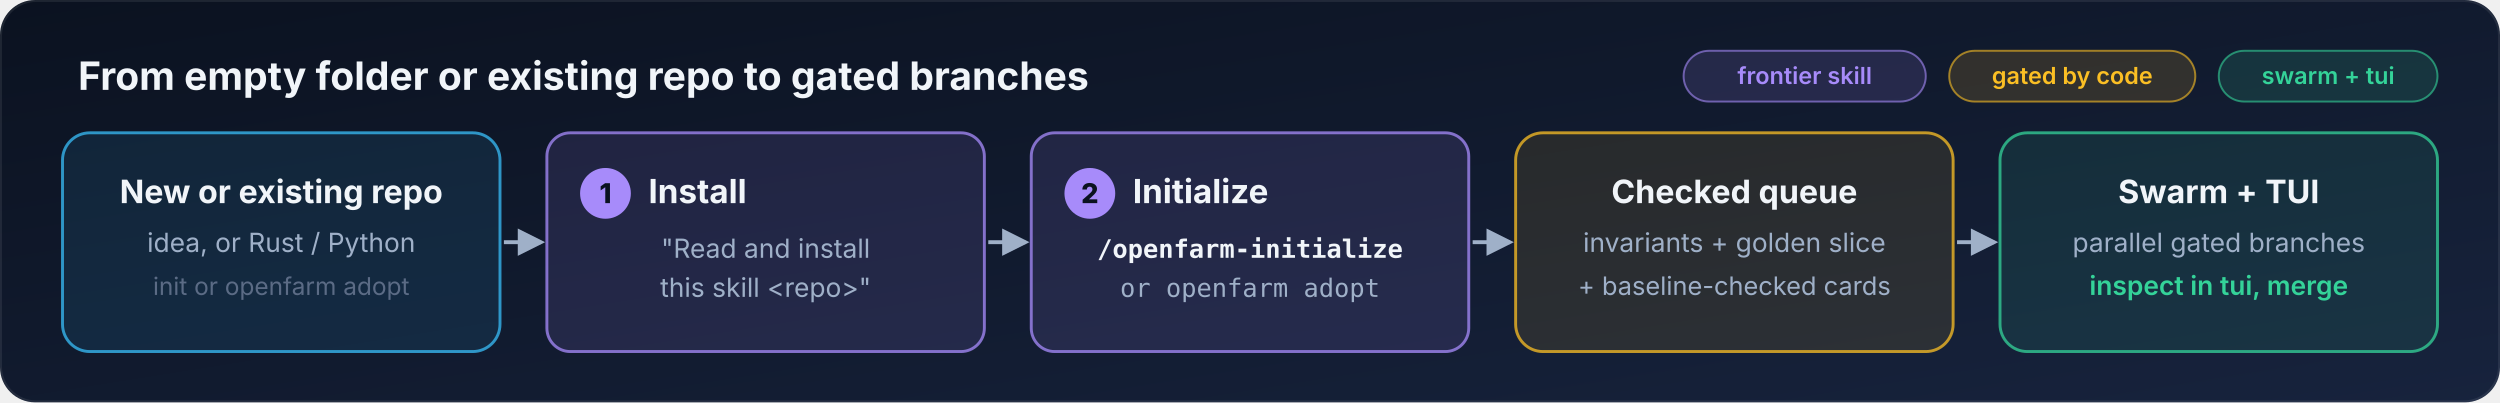
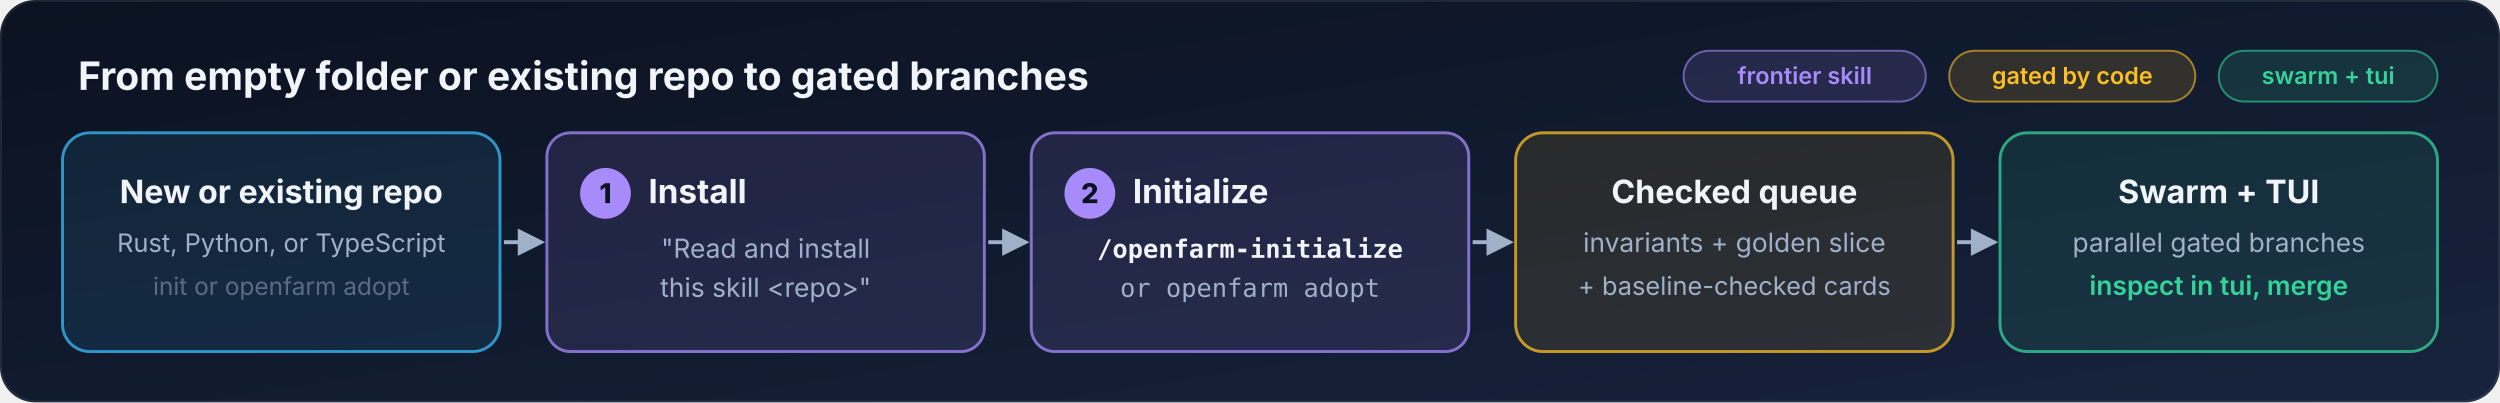
<svg xmlns="http://www.w3.org/2000/svg" width="1280" height="206" viewBox="0 0 1280 206" role="img" aria-labelledby="qs-t qs-d">
  <defs>
    <linearGradient id="bg" x1="0" y1="0" x2="1" y2="1">
      <stop offset="0" stop-color="#0b1220" />
      <stop offset="1" stop-color="#17233d" />
    </linearGradient>
    <marker id="ah" viewBox="0 0 10 10" refX="8.5" refY="5" markerWidth="7" markerHeight="7" orient="auto-start-reverse">
      <path d="M0,0 L10,5 L0,10 z" fill="#9fb0c8" />
    </marker>
  </defs>
  <rect x="0" y="0" width="1280" height="206" rx="18" fill="url(#bg)" />
  <rect x="0.5" y="0.5" width="1279" height="205" rx="18" fill="none" stroke="#ffffff" stroke-opacity="0.08" />
  <text x="40" y="46" font-family="Inter, 'Segoe UI', -apple-system, Helvetica, Arial, sans-serif" font-size="20" font-weight="700" fill="#f1f5f9" text-anchor="start">From empty folder or existing repo to gated branches</text>
  <rect x="862" y="26" width="124" height="26" rx="13" fill="#a78bfa" fill-opacity="0.14" stroke="#a78bfa" stroke-opacity="0.6" />
  <text x="924" y="43" font-family="Inter, 'Segoe UI', -apple-system, Helvetica, Arial, sans-serif" font-size="12" font-weight="600" fill="#a78bfa" text-anchor="middle">frontier skill</text>
  <rect x="998" y="26" width="126" height="26" rx="13" fill="#fbbf24" fill-opacity="0.14" stroke="#fbbf24" stroke-opacity="0.6" />
  <text x="1061" y="43" font-family="Inter, 'Segoe UI', -apple-system, Helvetica, Arial, sans-serif" font-size="12" font-weight="600" fill="#fbbf24" text-anchor="middle">gated by code</text>
  <rect x="1136" y="26" width="112" height="26" rx="13" fill="#34d399" fill-opacity="0.14" stroke="#34d399" stroke-opacity="0.6" />
  <text x="1192" y="43" font-family="Inter, 'Segoe UI', -apple-system, Helvetica, Arial, sans-serif" font-size="12" font-weight="600" fill="#34d399" text-anchor="middle">swarm + tui</text>
  <rect x="32" y="68" width="224" height="112" rx="14" fill="#38bdf8" fill-opacity="0.10" stroke="#38bdf8" stroke-opacity="0.75" stroke-width="1.5" />
  <text x="144" y="104" font-family="Inter, 'Segoe UI', -apple-system, Helvetica, Arial, sans-serif" font-size="16.5" font-weight="700" fill="#f1f5f9" text-anchor="middle">New or existing repo</text>
-   <text x="144" y="129" font-family="Inter, 'Segoe UI', -apple-system, Helvetica, Arial, sans-serif" font-size="13.5" font-weight="400" fill="#9fb0c8" text-anchor="middle">idea, or Rust / Python</text>
+   <text x="144" y="129" font-family="Inter, 'Segoe UI', -apple-system, Helvetica, Arial, sans-serif" font-size="13" font-weight="400" fill="#9fb0c8" text-anchor="middle">Rust, Python, or TypeScript</text>
  <text x="144" y="151" font-family="Inter, 'Segoe UI', -apple-system, Helvetica, Arial, sans-serif" font-size="12.5" font-weight="400" fill="#5b6b85" text-anchor="middle">init or openfarm adopt</text>
  <rect x="280" y="68" width="224" height="112" rx="12" fill="#a78bfa" fill-opacity="0.12" stroke="#a78bfa" stroke-opacity="0.75" stroke-width="1.5" />
  <circle cx="310" cy="99" r="13" fill="#a78bfa" />
  <text x="310" y="104" font-family="Inter, 'Segoe UI', -apple-system, Helvetica, Arial, sans-serif" font-size="14" font-weight="800" fill="#0b1220" text-anchor="middle">1</text>
  <text x="332" y="104" font-family="Inter, 'Segoe UI', -apple-system, Helvetica, Arial, sans-serif" font-size="17" font-weight="700" fill="#f1f5f9" text-anchor="start">Install</text>
  <text x="392" y="132" font-family="Inter, 'Segoe UI', -apple-system, Helvetica, Arial, sans-serif" font-size="13.5" font-weight="400" fill="#9fb0c8" text-anchor="middle">"Read and install</text>
  <text x="392" y="152" font-family="Inter, 'Segoe UI', -apple-system, Helvetica, Arial, sans-serif" font-size="13.5" font-weight="400" fill="#9fb0c8" text-anchor="middle">this skill &lt;repo&gt;"</text>
  <rect x="528" y="68" width="224" height="112" rx="12" fill="#a78bfa" fill-opacity="0.12" stroke="#a78bfa" stroke-opacity="0.75" stroke-width="1.5" />
  <circle cx="558" cy="99" r="13" fill="#a78bfa" />
  <text x="558" y="104" font-family="Inter, 'Segoe UI', -apple-system, Helvetica, Arial, sans-serif" font-size="14" font-weight="800" fill="#0b1220" text-anchor="middle">2</text>
  <text x="580" y="104" font-family="Inter, 'Segoe UI', -apple-system, Helvetica, Arial, sans-serif" font-size="17" font-weight="700" fill="#f1f5f9" text-anchor="start">Initialize</text>
  <text x="640" y="132" font-family="ui-monospace, SFMono-Regular, Menlo, Consolas, 'DejaVu Sans Mono', monospace" font-size="13" font-weight="600" fill="#f1f5f9" text-anchor="middle">/openfarm-initialize</text>
  <text x="640" y="152" font-family="ui-monospace, SFMono-Regular, Menlo, Consolas, 'DejaVu Sans Mono', monospace" font-size="13" font-weight="400" fill="#9fb0c8" text-anchor="middle">or openfarm adopt</text>
  <rect x="776" y="68" width="224" height="112" rx="14" fill="#fbbf24" fill-opacity="0.10" stroke="#fbbf24" stroke-opacity="0.75" stroke-width="1.5" />
  <text x="888" y="104" font-family="Inter, 'Segoe UI', -apple-system, Helvetica, Arial, sans-serif" font-size="16.5" font-weight="700" fill="#f1f5f9" text-anchor="middle">Checked queue</text>
  <text x="888" y="129" font-family="Inter, 'Segoe UI', -apple-system, Helvetica, Arial, sans-serif" font-size="13.5" font-weight="400" fill="#9fb0c8" text-anchor="middle">invariants + golden slice</text>
  <text x="888" y="151" font-family="Inter, 'Segoe UI', -apple-system, Helvetica, Arial, sans-serif" font-size="13" font-weight="400" fill="#9fb0c8" text-anchor="middle">+ baseline-checked cards</text>
  <rect x="1024" y="68" width="224" height="112" rx="14" fill="#34d399" fill-opacity="0.10" stroke="#34d399" stroke-opacity="0.75" stroke-width="1.5" />
  <text x="1136" y="104" font-family="Inter, 'Segoe UI', -apple-system, Helvetica, Arial, sans-serif" font-size="16.5" font-weight="700" fill="#f1f5f9" text-anchor="middle">Swarm + TUI</text>
  <text x="1136" y="129" font-family="Inter, 'Segoe UI', -apple-system, Helvetica, Arial, sans-serif" font-size="13.5" font-weight="400" fill="#9fb0c8" text-anchor="middle">parallel gated branches</text>
  <text x="1136" y="151" font-family="Inter, 'Segoe UI', -apple-system, Helvetica, Arial, sans-serif" font-size="13.5" font-weight="600" fill="#34d399" text-anchor="middle">inspect in tui, merge</text>
  <line x1="258" y1="124" x2="277" y2="124" stroke="#9fb0c8" stroke-width="2" marker-end="url(#ah)" />
  <line x1="506" y1="124" x2="525" y2="124" stroke="#9fb0c8" stroke-width="2" marker-end="url(#ah)" />
  <line x1="754" y1="124" x2="773" y2="124" stroke="#9fb0c8" stroke-width="2" marker-end="url(#ah)" />
  <line x1="1002" y1="124" x2="1021" y2="124" stroke="#9fb0c8" stroke-width="2" marker-end="url(#ah)" />
</svg>
